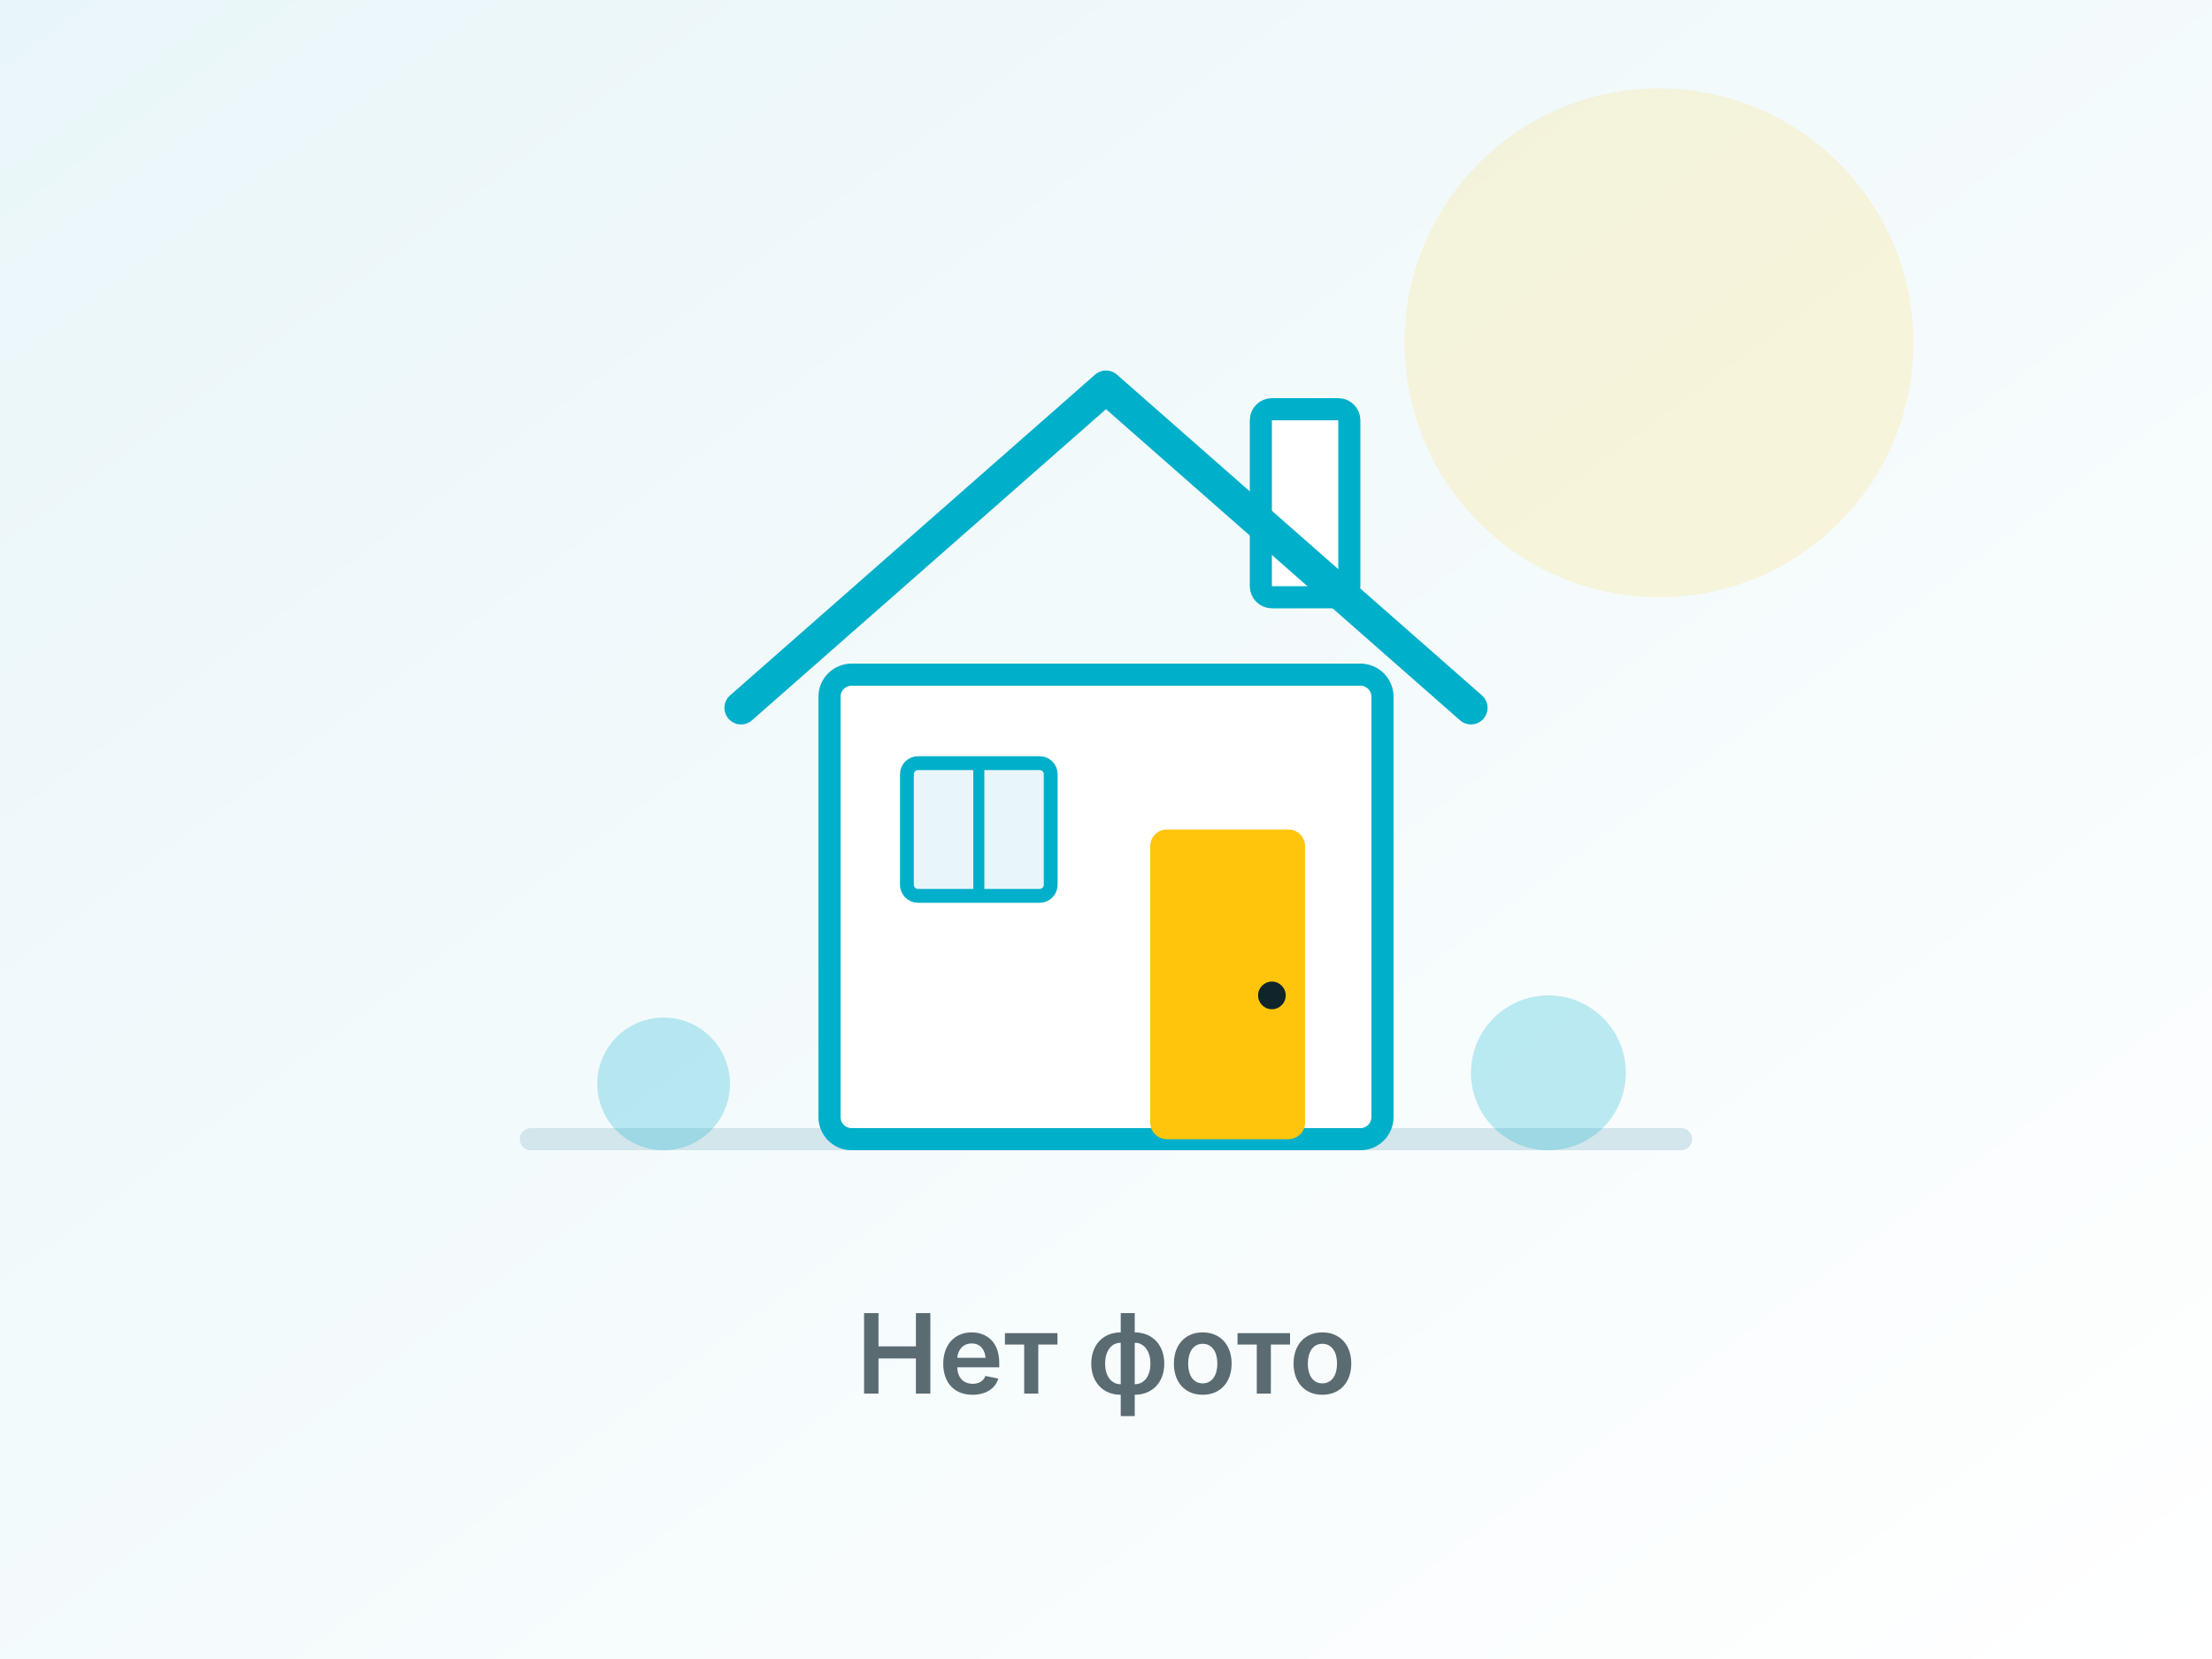
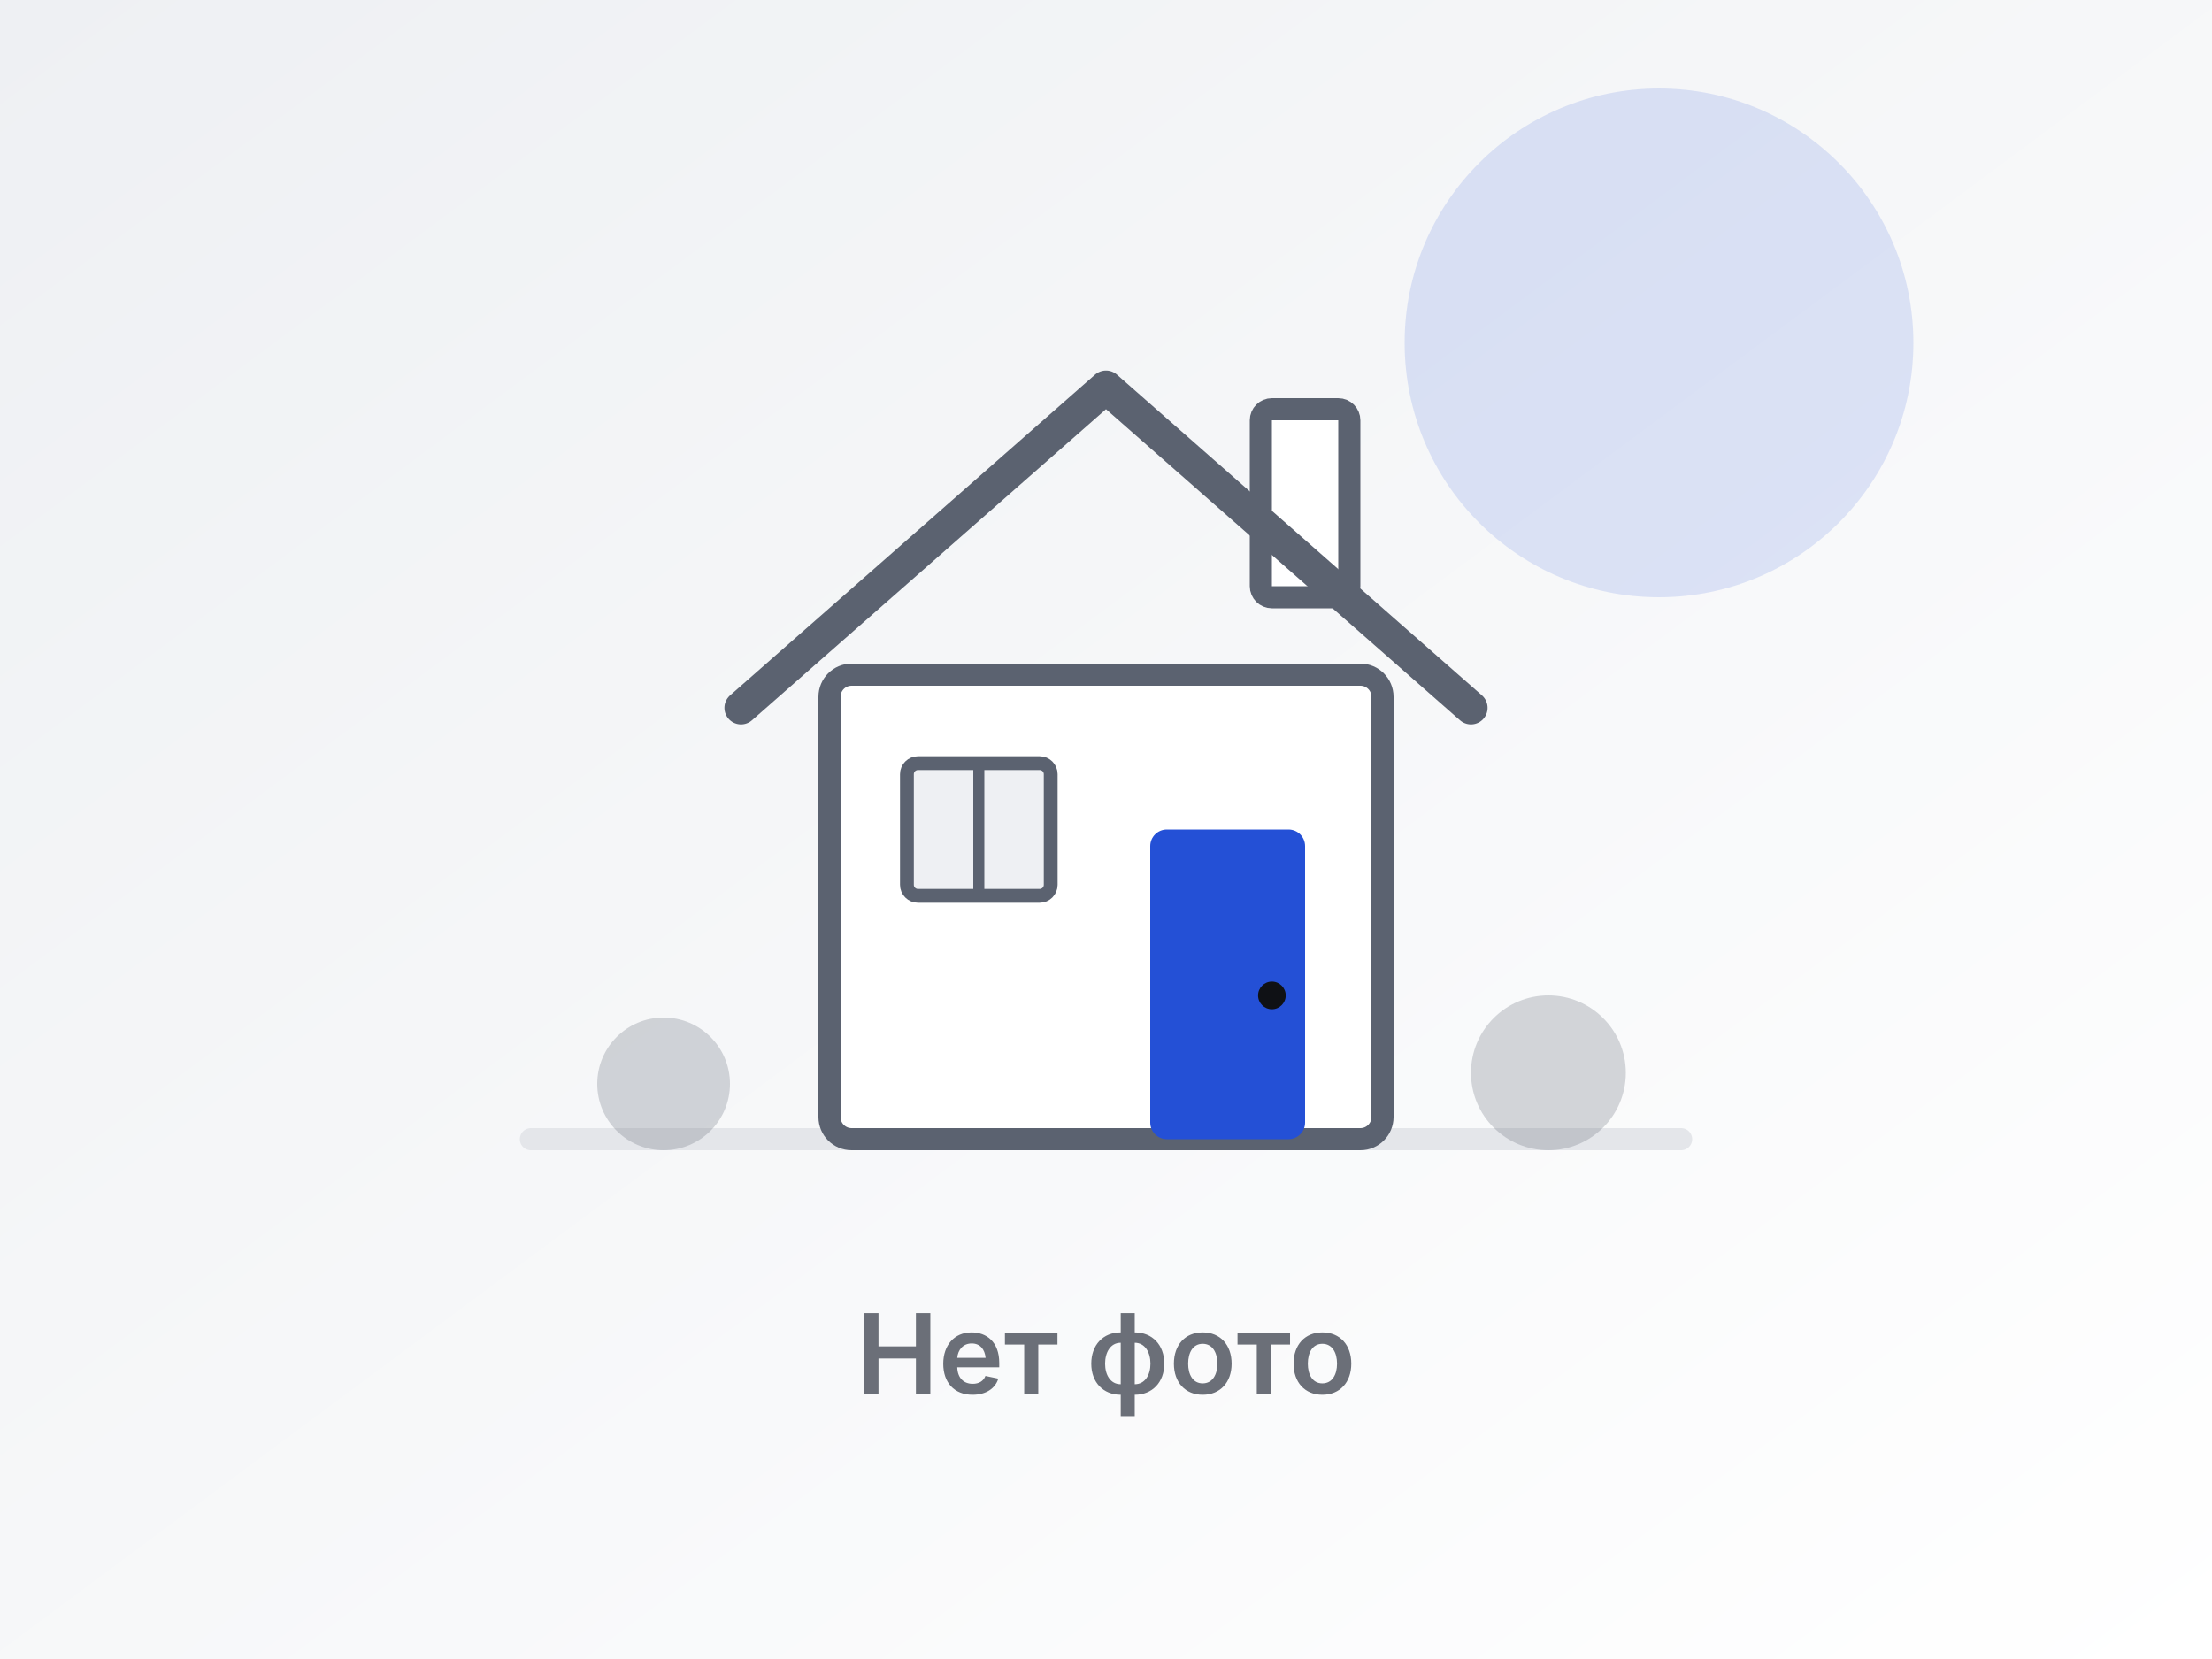
<svg xmlns="http://www.w3.org/2000/svg" viewBox="0 0 400 300" role="img" aria-label="Дом — нет фото">
  <defs>
    <linearGradient id="bg" x1="0" y1="0" x2="1" y2="1">
-       <stop offset="0" stop-color="#e9f6f9" />
+       <stop offset="0" stop-color="#eef0f3" />
      <stop offset="1" stop-color="#ffffff" />
    </linearGradient>
  </defs>
  <rect width="400" height="300" fill="url(#bg)" />
-   <circle cx="300" cy="62" r="46" fill="#fec50c" opacity=".14" />
-   <line x1="96" y1="206" x2="304" y2="206" stroke="#d2e6ec" stroke-width="4" stroke-linecap="round" />
-   <rect x="228" y="74" width="16" height="34" rx="2" fill="#fff" stroke="#00afca" stroke-width="4" />
-   <rect x="150" y="122" width="100" height="84" rx="4" fill="#fff" stroke="#00afca" stroke-width="4" />
-   <path d="M134 128 L200 70 L266 128" fill="none" stroke="#00afca" stroke-width="6" stroke-linecap="round" stroke-linejoin="round" />
-   <rect x="164" y="138" width="26" height="24" rx="2" fill="#e9f6f9" stroke="#00afca" stroke-width="2.5" />
-   <line x1="177" y1="138" x2="177" y2="162" stroke="#00afca" stroke-width="2" />
-   <rect x="208" y="150" width="28" height="56" rx="3" fill="#fec50c" />
-   <circle cx="230" cy="180" r="2.5" fill="#10242c" />
-   <circle cx="120" cy="196" r="12" fill="#00afca" opacity=".25" />
-   <circle cx="280" cy="194" r="14" fill="#00afca" opacity=".25" />
-   <text x="200" y="252" text-anchor="middle" font-family="Inter, 'Segoe UI', Arial, sans-serif" font-size="20" font-weight="600" fill="#5a6b72">Нет фото</text>
+   <circle cx="300" cy="62" r="46" fill="#2450d6" opacity=".14" />
+   <line x1="96" y1="206" x2="304" y2="206" stroke="#e4e6ea" stroke-width="4" stroke-linecap="round" />
+   <rect x="228" y="74" width="16" height="34" rx="2" fill="#fff" stroke="#5b6270" stroke-width="4" />
+   <rect x="150" y="122" width="100" height="84" rx="4" fill="#fff" stroke="#5b6270" stroke-width="4" />
+   <path d="M134 128 L200 70 L266 128" fill="none" stroke="#5b6270" stroke-width="6" stroke-linecap="round" stroke-linejoin="round" />
+   <rect x="164" y="138" width="26" height="24" rx="2" fill="#eef0f3" stroke="#5b6270" stroke-width="2.5" />
+   <line x1="177" y1="138" x2="177" y2="162" stroke="#5b6270" stroke-width="2" />
+   <rect x="208" y="150" width="28" height="56" rx="3" fill="#2450d6" />
+   <circle cx="230" cy="180" r="2.5" fill="#0f1115" />
+   <circle cx="120" cy="196" r="12" fill="#5b6270" opacity=".25" />
+   <circle cx="280" cy="194" r="14" fill="#5b6270" opacity=".25" />
+   <text x="200" y="252" text-anchor="middle" font-family="Inter, 'Segoe UI', Arial, sans-serif" font-size="20" font-weight="600" fill="#6b6f78">Нет фото</text>
</svg>
